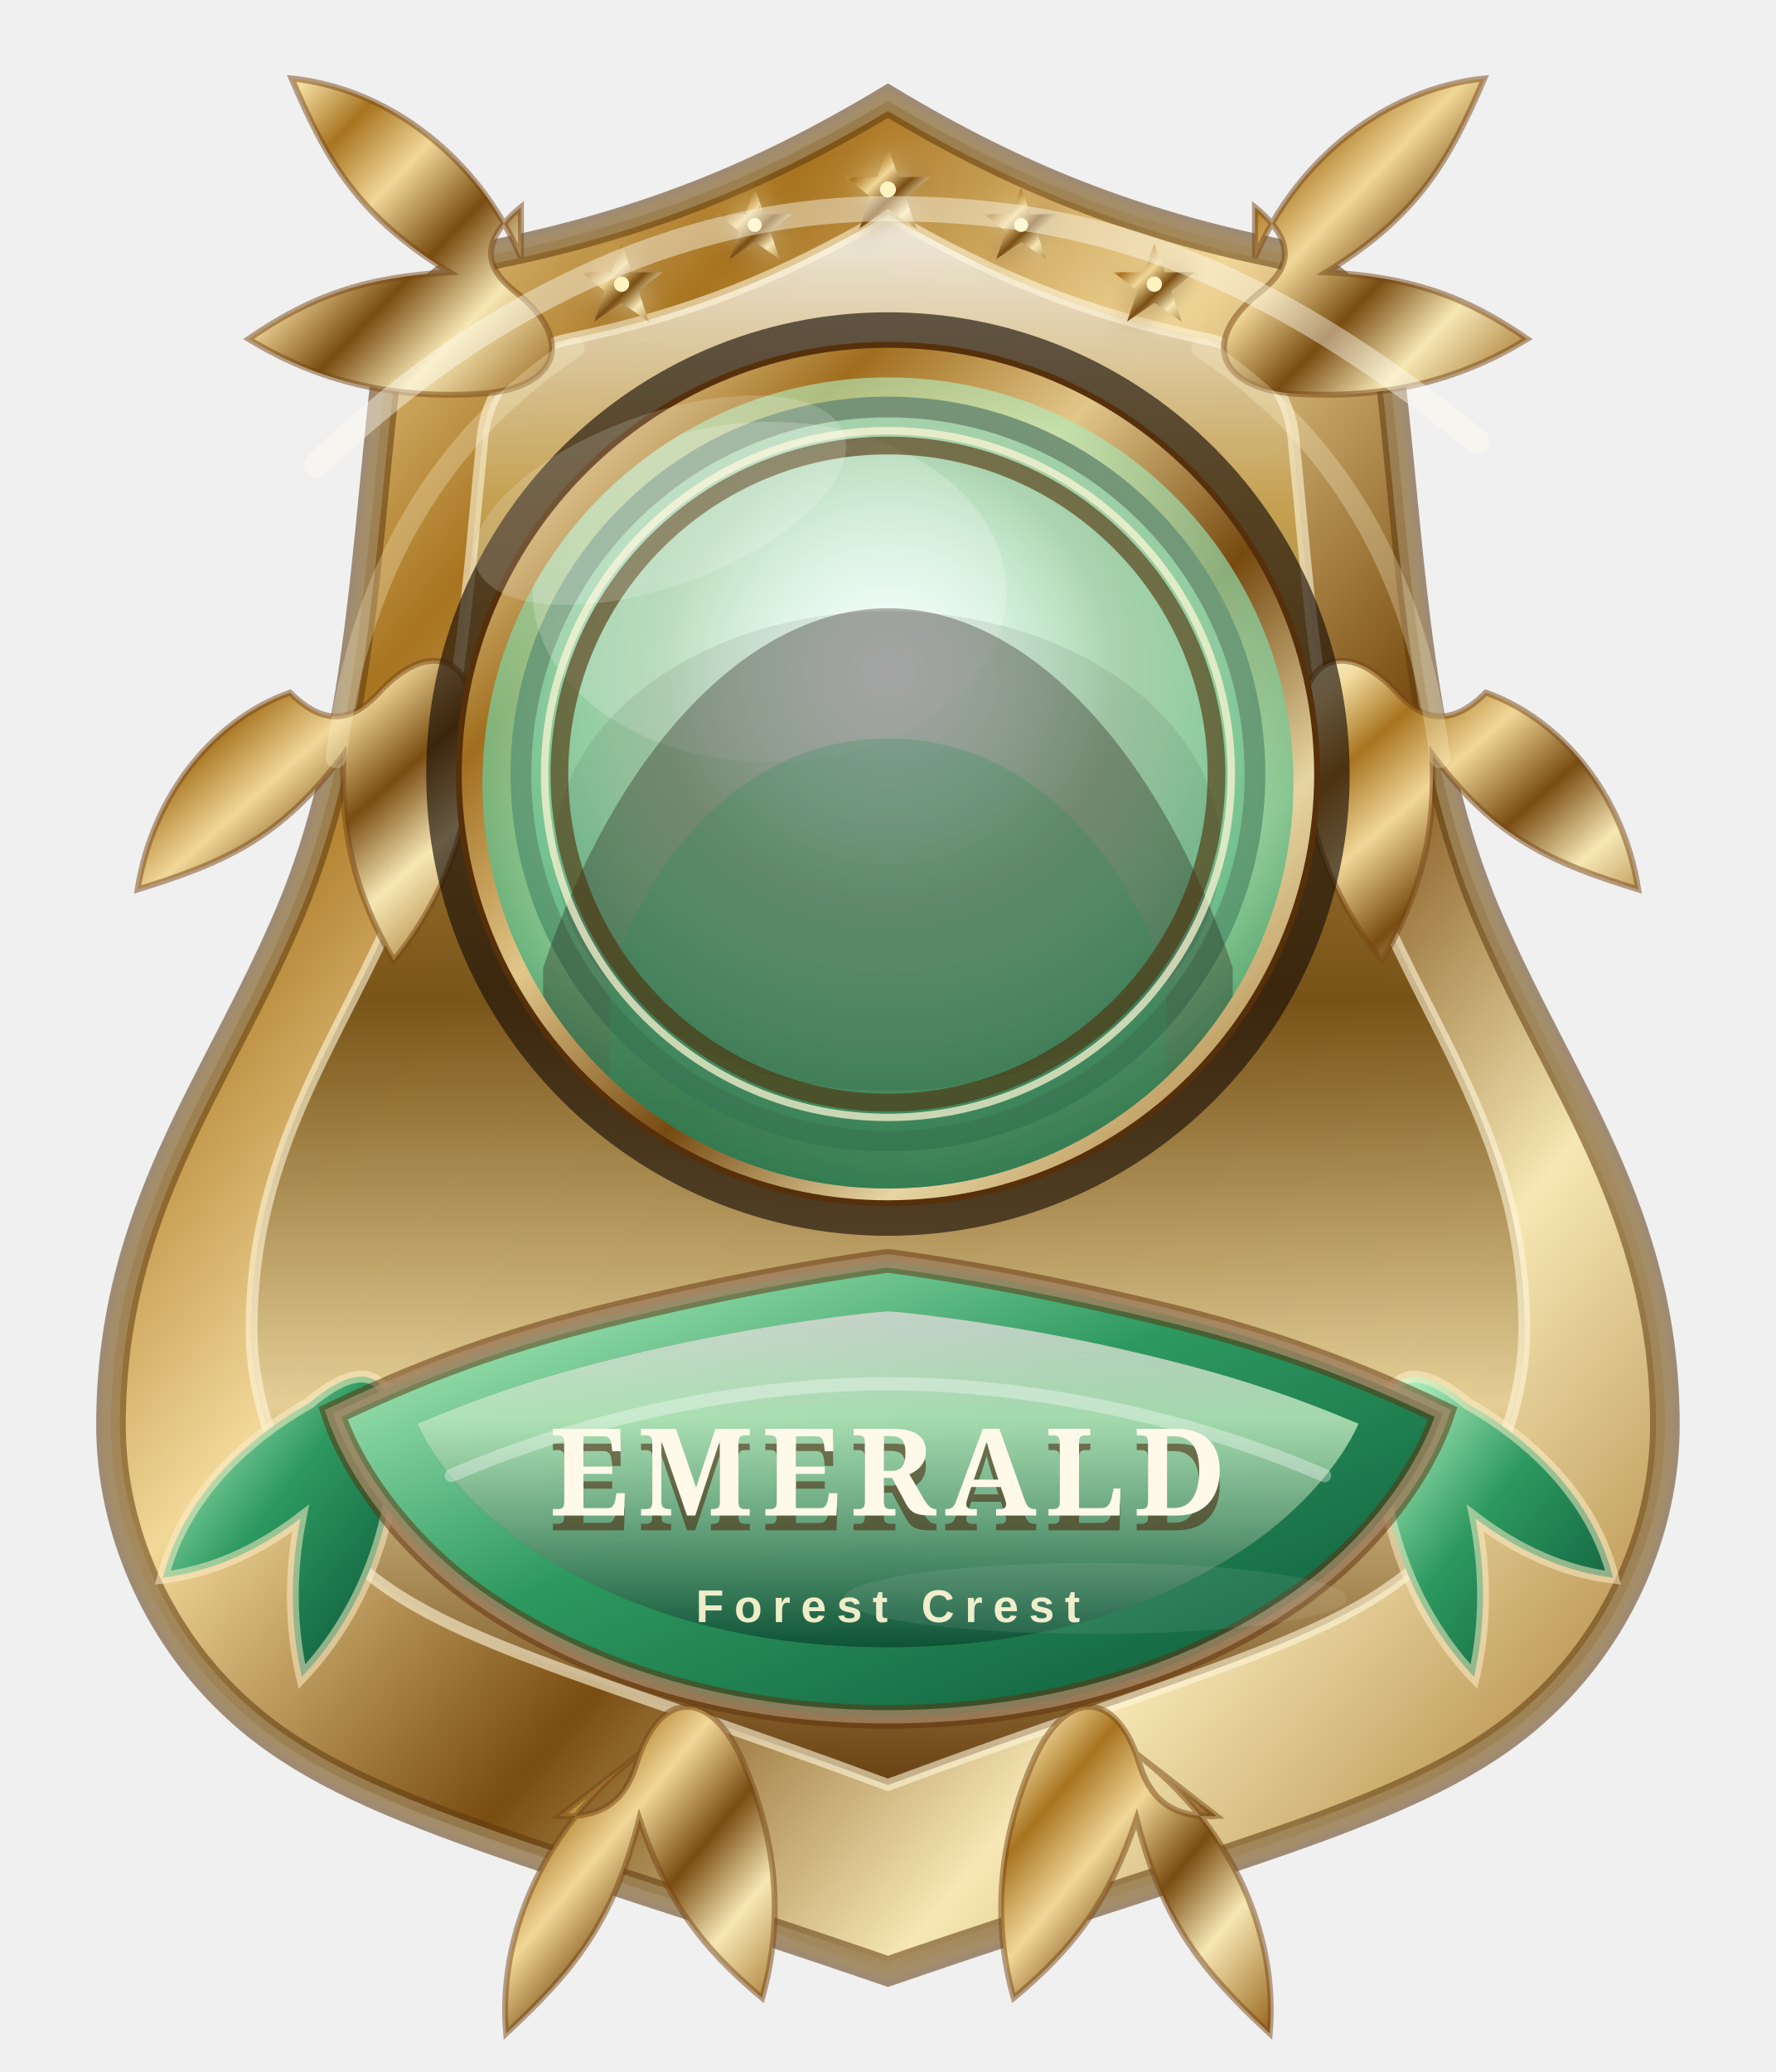
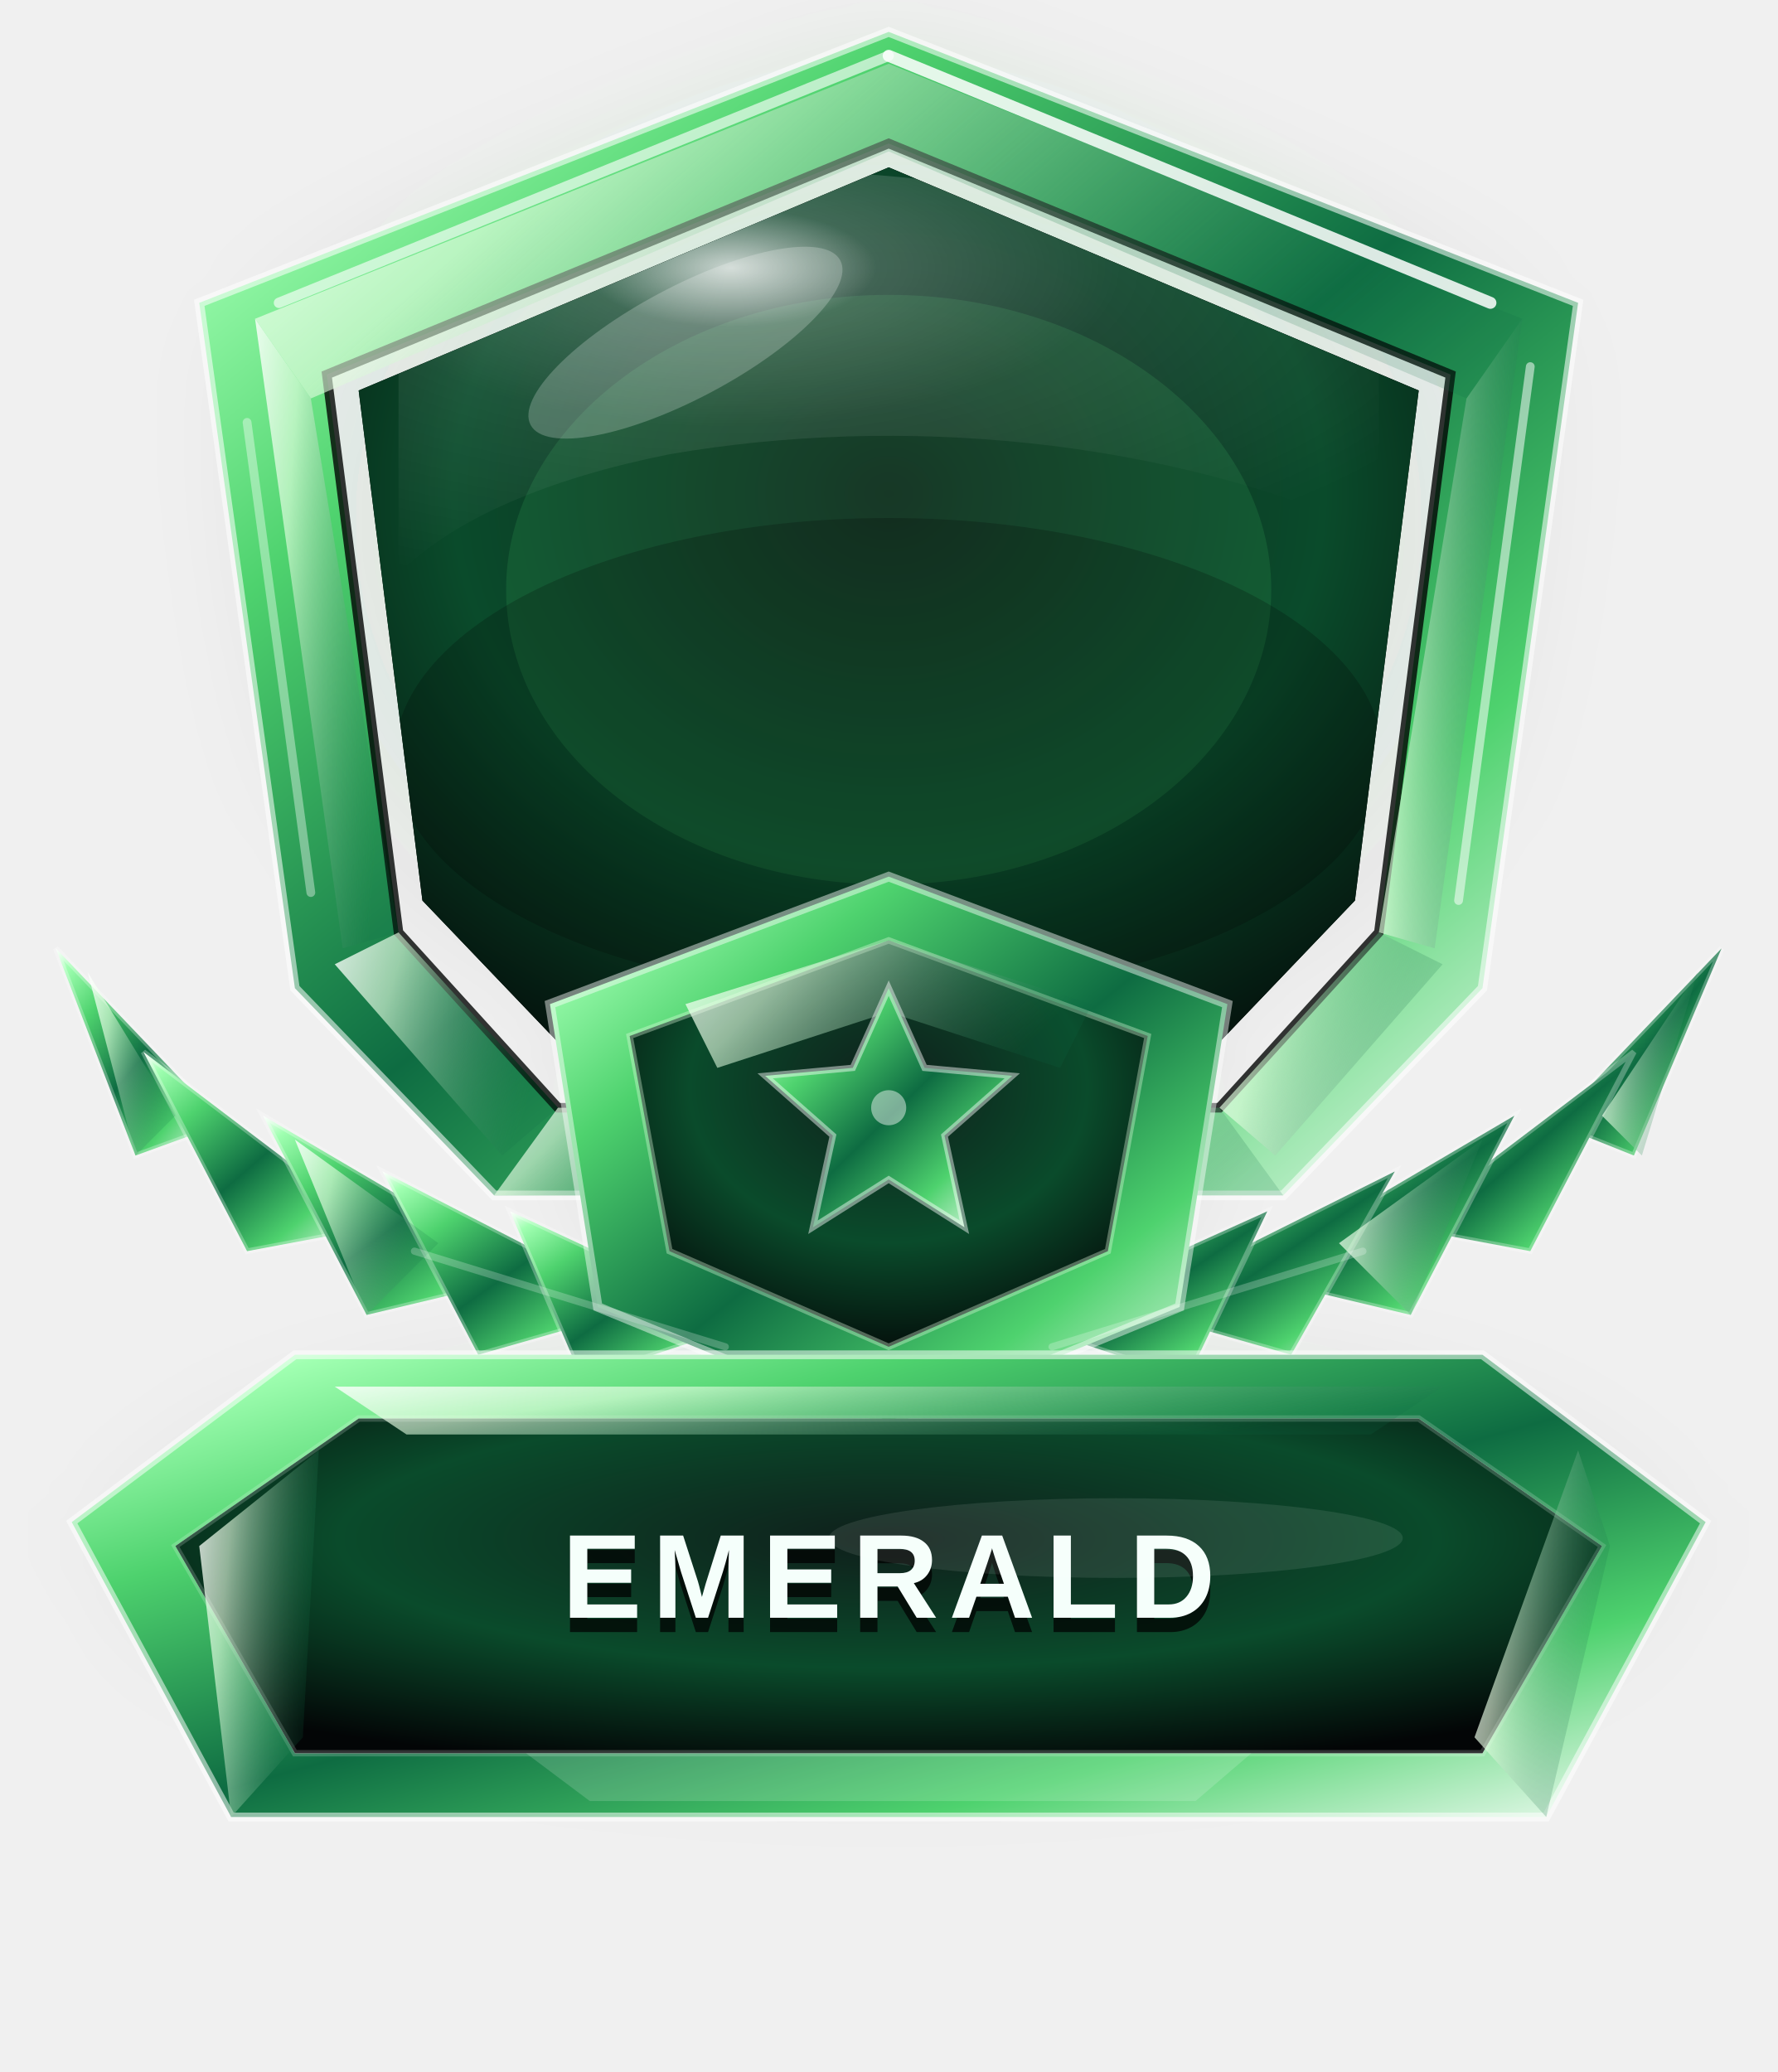
- <svg xmlns="http://www.w3.org/2000/svg" viewBox="0 0 1200 1400" width="1200" height="1400" role="img" aria-labelledby="badge-emerald-title badge-emerald-desc">
+ <svg xmlns="http://www.w3.org/2000/svg" viewBox="0 0 223 260" width="223" height="260" role="img" aria-labelledby="badge-emerald-title badge-emerald-desc">
  <defs>
    <linearGradient id="badge-emerald-outerMetal" x1="0" y1="0" x2="1" y2="1">
-       <stop offset="0" stop-color="#fff7dc" />
-       <stop offset="0.1" stop-color="#f2db9e" />
-       <stop offset="0.24" stop-color="#a87420" />
-       <stop offset="0.4" stop-color="#f1d798" />
-       <stop offset="0.58" stop-color="#7a4d12" />
-       <stop offset="0.75" stop-color="#f6e7b4" />
-       <stop offset="1" stop-color="#98651b" />
+       <stop offset="0" stop-color="#ffffff" />
+       <stop offset="0.08" stop-color="#a0ffb1" />
+       <stop offset="0.26" stop-color="#4ed26e" />
+       <stop offset="0.52" stop-color="#0e6c42" />
+       <stop offset="0.76" stop-color="#4ed26e" />
+       <stop offset="1" stop-color="#ffffff" />
    </linearGradient>
-     <linearGradient id="badge-emerald-innerMetal" x1="0" y1="0" x2="0" y2="1">
-       <stop offset="0" stop-color="#fffaf0" />
-       <stop offset="0.18" stop-color="#d0ab57" />
-       <stop offset="0.5" stop-color="#7c5516" />
-       <stop offset="0.76" stop-color="#f1db9f" />
-       <stop offset="1" stop-color="#6c4310" />
+     <linearGradient id="badge-emerald-edgeMetal" x1="0" y1="0" x2="0" y2="1">
+       <stop offset="0" stop-color="#ffffff" stop-opacity="0.95" />
+       <stop offset="0.22" stop-color="#a0ffb1" stop-opacity="0.9" />
+       <stop offset="0.6" stop-color="#4ed26e" stop-opacity="0.82" />
+       <stop offset="1" stop-color="#0e6c42" stop-opacity="1" />
    </linearGradient>
-     <linearGradient id="badge-emerald-accentRibbon" x1="0" y1="0" x2="1" y2="1">
-       <stop offset="0" stop-color="#c9ffd0" />
-       <stop offset="0.45" stop-color="#2d9960" />
-       <stop offset="1" stop-color="#0a5336" />
+     <linearGradient id="badge-emerald-facetMetal" x1="0" y1="0" x2="1" y2="0.3">
+       <stop offset="0" stop-color="#ffffff" stop-opacity="0.82" />
+       <stop offset="0.3" stop-color="#e7ffe3" stop-opacity="0.62" />
+       <stop offset="1" stop-color="#0e6c42" stop-opacity="0.16" />
    </linearGradient>
-     <linearGradient id="badge-emerald-accentRibbonEdge" x1="0" y1="0" x2="0" y2="1">
-       <stop offset="0" stop-color="#ffffff" stop-opacity="0.75" />
-       <stop offset="0.32" stop-color="#c9ffd0" stop-opacity="0.85" />
-       <stop offset="1" stop-color="#0a5336" />
-     </linearGradient>
-     <radialGradient id="badge-emerald-photoBackdrop" cx="50%" cy="36%" r="70%">
-       <stop offset="0" stop-color="#f5fbff" />
-       <stop offset="0.45" stop-color="#c9ffd0" stop-opacity="0.55" />
-       <stop offset="1" stop-color="#1f8c54" />
+     <radialGradient id="badge-emerald-innerPanel" cx="50%" cy="36%" r="70%">
+       <stop offset="0" stop-color="#0f1f1b" />
+       <stop offset="0.55" stop-color="#0a4b2b" />
+       <stop offset="1" stop-color="#030506" />
    </radialGradient>
-     <radialGradient id="badge-emerald-haloGlow" cx="50%" cy="48%" r="40%">
-       <stop offset="0" stop-color="#6bff9f" stop-opacity="0.65" />
-       <stop offset="0.7" stop-color="#6bff9f" stop-opacity="0.18" />
+     <radialGradient id="badge-emerald-photoGlow" cx="50%" cy="42%" r="52%">
+       <stop offset="0" stop-color="#13a05a" stop-opacity="0.32" />
+       <stop offset="0.55" stop-color="#4ed26e" stop-opacity="0.12" />
+       <stop offset="1" stop-color="#000000" stop-opacity="0" />
+     </radialGradient>
+     <radialGradient id="badge-emerald-glassShine" cx="34%" cy="24%" r="82%">
+       <stop offset="0" stop-color="#ffffff" stop-opacity="0.78" />
+       <stop offset="0.18" stop-color="#ffffff" stop-opacity="0.22" />
+       <stop offset="0.48" stop-color="#ffffff" stop-opacity="0.08" />
      <stop offset="1" stop-color="#ffffff" stop-opacity="0" />
    </radialGradient>
-     <radialGradient id="badge-emerald-glassShine" cx="38%" cy="28%" r="66%">
-       <stop offset="0" stop-color="#ffffff" stop-opacity="0.95" />
-       <stop offset="0.22" stop-color="#ffffff" stop-opacity="0.28" />
-       <stop offset="0.6" stop-color="#ffffff" stop-opacity="0.06" />
-       <stop offset="1" stop-color="#ffffff" stop-opacity="0" />
-     </radialGradient>
-     <filter id="badge-emerald-softGlow" x="-20%" y="-20%" width="140%" height="140%">
-       <feGaussianBlur stdDeviation="24" result="blur" />
-       <feColorMatrix in="blur" type="matrix" values="1 0 0 0 0  0 1 0 0 0  0 0 1 0 0  0 0 0 0.95 0" />
-     </filter>
-     <filter id="badge-emerald-specularGlow" x="-20%" y="-20%" width="140%" height="140%">
-       <feGaussianBlur stdDeviation="9" result="blur" />
-       <feMerge>
-         <feMergeNode in="blur" />
-         <feMergeNode in="SourceGraphic" />
-       </feMerge>
+     <filter id="badge-emerald-softGlow" x="-30%" y="-30%" width="160%" height="160%">
+       <feGaussianBlur stdDeviation="6" />
    </filter>
    <clipPath id="badge-emerald-photoClip">
-       <path id="badge-emerald-photo-shape" d="M600 255c151.2 0 274 122.8 274 274S751.2 803 600 803 326 680.2 326 529 448.8 255 600 255Z" />
+       <path d="M111.5 21 L178 49 L170 113 L148 136 L128 136 L121 118 L102 118 L95 136 L75 136 L53 113 L45 49 Z" />
    </clipPath>
-     <path id="badge-emerald-outerShield" d="M600 68c88 53 166 83 262 103 42 9 74 46 78 89 14 126 18 248 64 357 49 116 121 201 121 346 0 70-31 140-82 188-74 71-193 95-443 181C350 1246 231 1222 157 1151c-51-48-82-118-82-188 0-145 72-230 121-346 46-109 50-231 64-357 4-43 36-80 78-89 96-20 174-50 262-103Z" />
-     <path id="badge-emerald-innerShield" d="M600 145c72 42 133 67 215 84 32 6 56 34 59 67 11 109 16 216 55 309 41 98 101 171 101 293 0 57-25 114-66 154-59 57-159 78-364 154-205-76-305-97-364-154-41-40-66-97-66-154 0-122 60-195 101-293 39-93 44-200 55-309 3-33 27-61 59-67 82-17 143-42 215-84Z" />
-     <path id="badge-emerald-ribbonShape" d="M225 955c71-34 130-54 214-73 95-22 160-30 161-30 1 0 66 8 161 30 84 19 143 39 214 73-15 45-54 93-98 124-78 55-177 81-277 81s-199-26-277-81c-44-31-83-79-98-124Z" />
-     <path id="badge-emerald-ribbonInner" d="M282 962c52-22 96-36 167-52 77-17 145-24 151-24s74 7 151 24c71 16 115 30 167 52-12 27-39 58-72 81-68 47-152 70-246 70s-178-23-246-70c-33-23-60-54-72-81Z" />
-     <path id="badge-emerald-scrollWingLeft" d="M209 948c-51 29-87 70-99 118 33-4 64-18 93-40-7 36-7 72 1 107 33-35 54-80 61-130 9-64-9-95-56-55Z" />
-     <path id="badge-emerald-scrollWingRight" d="M991 948c51 29 87 70 99 118-33-4-64-18-93-40 7 36 7 72-1 107-33-35-54-80-61-130-9-64 9-95 56-55Z" />
-     <g id="badge-emerald-starCluster">
-       <path d="M0-24 6-7 24-7 10 4 16 22 0 11-16 22-10 4-24-7-6-7Z" />
-       <circle cy="0" r="4.5" fill="#fff3c0" />
-     </g>
+     <path id="badge-emerald-frameOuter" d="M111.5 4 L198 38 L186 124 L161 150 L134 150 L128 131 L95 131 L89 150 L62 150 L37 124 L25 38 Z" />
+     <path id="badge-emerald-frameInner" d="M111.5 18 L182 47 L173 117 L153 139 L127 139 L121 121 L102 121 L96 139 L70 139 L50 117 L41 47 Z" />
+     <path id="badge-emerald-nameplateOuter" d="M37 170 L186 170 L214 191 L194 228 L29 228 L9 191 Z" />
+     <path id="badge-emerald-nameplateInner" d="M45 178 L178 178 L201 194 L186 220 L37 220 L22 194 Z" />
+     <path id="badge-emerald-crestOuter" d="M111.5 110 L154 126 L148 164 L111.5 179 L75 164 L69 126 Z" />
+     <path id="badge-emerald-crestInner" d="M111.5 118 L144 130 L139 157 L111.5 169 L84 157 L79 130 Z" />
+     <path id="badge-emerald-star" d="M111.5 124 L116 134 L127 135 L118.5 142.5 L121 154 L111.5 148 L102 154 L104.5 142.5 L96 135 L107 134 Z" />
+     <path id="badge-emerald-leafLeftA" d="M7 119 L28 141 L17 145 Z" />
+     <path id="badge-emerald-leafLeftB" d="M18 132 L47 154 L31 157 Z" />
+     <path id="badge-emerald-leafLeftC" d="M33 140 L67 160 L46 165 Z" />
+     <path id="badge-emerald-leafLeftD" d="M48 147 L81 164 L60 170 Z" />
+     <path id="badge-emerald-leafLeftE" d="M64 152 L94 166 L73 173 Z" />
+     <path id="badge-emerald-leafRightA" d="M216 119 L205 145 L195 141 Z" />
+     <path id="badge-emerald-leafRightB" d="M205 132 L192 157 L176 154 Z" />
+     <path id="badge-emerald-leafRightC" d="M190 140 L177 165 L156 160 Z" />
+     <path id="badge-emerald-leafRightD" d="M175 147 L162 170 L141 164 Z" />
+     <path id="badge-emerald-leafRightE" d="M159 152 L149 173 L128 166 Z" />
  </defs>
-   <g id="glow">
-     <path d="M600 116c56 35 124 61 214 80 35 7 60 36 63 71 10 111 17 224 58 322 43 104 104 177 104 300 0 64-27 121-72 164-68 65-181 91-367 160-186-69-299-95-367-160-45-43-72-100-72-164 0-123 61-196 104-300 41-98 48-211 58-322 3-35 28-64 63-71 90-19 158-45 214-80Z" fill="url(#badge-emerald-haloGlow)" filter="url(#badge-emerald-softGlow)" />
+   <g id="badge-emerald-glowGroup" filter="url(#badge-emerald-softGlow)">
+     <use href="#badge-emerald-frameOuter" fill="url(#badge-emerald-photoGlow)" />
+     <use href="#badge-emerald-nameplateOuter" fill="url(#badge-emerald-photoGlow)" />
+     <use href="#badge-emerald-crestOuter" fill="url(#badge-emerald-photoGlow)" />
  </g>
-   <g id="frame">
-     <use href="#badge-emerald-outerShield" fill="url(#badge-emerald-outerMetal)" />
-     <use href="#badge-emerald-outerShield" fill="none" stroke="#fff7cf" stroke-width="12" stroke-opacity="0.7" />
-     <use href="#badge-emerald-outerShield" fill="none" stroke="#5e390e" stroke-width="20" stroke-opacity="0.55" />
-     <use href="#badge-emerald-innerShield" fill="#20140b" fill-opacity="0.62" />
-     <use href="#badge-emerald-innerShield" fill="url(#badge-emerald-innerMetal)" fill-opacity="0.9" />
-     <use href="#badge-emerald-innerShield" fill="none" stroke="#fff6da" stroke-width="8" stroke-opacity="0.6" />
-     <g id="ornaments" fill="url(#badge-emerald-outerMetal)" stroke="#774715" stroke-opacity="0.5" stroke-width="4">
-       <path d="M196 468c-51 18-93 69-103 133 58-18 96-34 139-91-2 57 9 95 34 139 35-43 53-94 55-153 2-52-30-66-65-28-14 15-33 27-60 0Z" />
-       <path d="M1004 468c51 18 93 69 103 133-58-18-96-34-139-91 2 57-9 95-34 139-35-43-53-94-55-153-2-52 30-66 65-28 14 15 33 27 60 0Z" />
-       <path d="M352 174c-28-66-88-114-155-121 24 56 45 93 107 131-57 3-94 16-136 45 47 29 99 41 158 37 52-4 63-37 22-69-15-12-29-30 4-57Z" />
-       <path d="M848 174c28-66 88-114 155-121-24 56-45 93-107 131 57 3 94 16 136 45-47 29-99 41-158 37-52-4-63-37-22-69 15-12 29-30-4-57Z" />
-       <path d="M432 1185c-62 47-96 120-90 189 45-42 72-74 90-145 18 54 41 86 83 121 15-53 10-108-14-162-22-48-56-46-71 4-6 19-18 37-52 35Z" />
-       <path d="M768 1185c62 47 96 120 90 189-45-42-72-74-90-145-18 54-41 86-83 121-15-53-10-108 14-162 22-48 56-46 71 4 6 19 18 37 52 35Z" />
-     </g>
-     <path d="M600 211c172 0 312 140 312 312S772 835 600 835 288 695 288 523 428 211 600 211Z" fill="#1b1008" fill-opacity="0.65" />
-     <path d="M600 231c161 0 292 131 292 292S761 815 600 815 308 684 308 523 439 231 600 231Z" fill="#56300b" />
-     <path d="M600 235c159 0 288 129 288 288S759 811 600 811 312 682 312 523 441 235 600 235Z" fill="url(#badge-emerald-outerMetal)" fill-opacity="0.9" />
-     <path d="M600 268c141 0 255 114 255 255S741 778 600 778 345 664 345 523 459 268 600 268Z" fill="#110c08" />
-     <path d="M600 282c133 0 241 108 241 241S733 764 600 764 359 656 359 523 467 282 600 282Z" fill="url(#badge-emerald-photoBackdrop)" />
-   </g>
-   <g id="inset-photo-area">
-     <image id="badge-emerald-portrait-image" href="" x="326" y="255" width="548" height="548" preserveAspectRatio="xMidYMid slice" clip-path="url(#badge-emerald-photoClip)" />
+   <g id="badge-emerald-photoAreaGroup">
+     <image id="badge-emerald-portraitImage" href="" x="40" y="18" width="143" height="122" preserveAspectRatio="xMidYMid slice" clip-path="url(#badge-emerald-photoClip)" />
    <g clip-path="url(#badge-emerald-photoClip)">
-       <rect x="326" y="255" width="548" height="548" fill="url(#badge-emerald-photoBackdrop)" />
-       <ellipse cx="520" cy="400" rx="160" ry="115" fill="#ffffff" fill-opacity="0.2" />
-       <path d="M367 654c49-147 139-243 233-243s184 96 233 243v149H367Z" fill="#1f140d" fill-opacity="0.32" />
-       <path d="M412 660c33-97 102-161 188-161s155 64 188 161v143H412Z" fill="#2d9960" fill-opacity="0.26" />
-       <path d="M352 292c71-38 153-57 248-57 120 0 214 30 283 89v-89H352Z" fill="url(#badge-emerald-glassShine)" />
-       <ellipse cx="600" cy="575" rx="225" ry="162" fill="#000000" fill-opacity="0.08" />
-     </g>
-     <path d="M600 291c128 0 232 104 232 232S728 755 600 755 368 651 368 523 472 291 600 291Z" fill="none" stroke="#fff7d6" stroke-width="5" stroke-opacity="0.72" />
-     <path d="M600 301c122 0 222 100 222 222S722 745 600 745 378 645 378 523 478 301 600 301Z" fill="none" stroke="#512d08" stroke-width="12" stroke-opacity="0.6" />
-   </g>
-   <g id="stars" fill="url(#badge-emerald-outerMetal)" filter="url(#badge-emerald-specularGlow)">
-     <g transform="translate(420 192) scale(1.15)">
-       <use href="#badge-emerald-starCluster" />
-     </g>
-     <g transform="translate(510 152) scale(1.05)">
-       <use href="#badge-emerald-starCluster" />
-     </g>
-     <g transform="translate(600 128) scale(1.2)">
-       <use href="#badge-emerald-starCluster" />
-     </g>
-     <g transform="translate(690 152) scale(1.05)">
-       <use href="#badge-emerald-starCluster" />
-     </g>
-     <g transform="translate(780 192) scale(1.15)">
-       <use href="#badge-emerald-starCluster" />
+       <rect x="40" y="18" width="143" height="122" fill="#000000" />
+       <rect x="40" y="18" width="143" height="122" fill="url(#badge-emerald-innerPanel)" />
+       <ellipse cx="111.5" cy="74" rx="48" ry="37" fill="#4ed26e" fill-opacity="0.14" />
+       <ellipse cx="111.5" cy="95" rx="62" ry="30" fill="#000000" fill-opacity="0.2" />
+       <path d="M50 31 C78 18 117 17 173 36 L173 67 C146 55 113 52 84 57 C69 60 57 65 50 72 Z" fill="url(#badge-emerald-glassShine)" />
    </g>
  </g>
-   <g id="ribbon">
-     <use href="#badge-emerald-scrollWingLeft" fill="url(#badge-emerald-accentRibbon)" />
-     <use href="#badge-emerald-scrollWingLeft" fill="none" stroke="#fff0cb" stroke-width="8" stroke-opacity="0.52" />
-     <use href="#badge-emerald-scrollWingRight" fill="url(#badge-emerald-accentRibbon)" />
-     <use href="#badge-emerald-scrollWingRight" fill="none" stroke="#fff0cb" stroke-width="8" stroke-opacity="0.52" />
-     <use href="#badge-emerald-ribbonShape" fill="url(#badge-emerald-accentRibbon)" />
-     <use href="#badge-emerald-ribbonShape" fill="none" stroke="#fff7db" stroke-width="9" stroke-opacity="0.66" />
-     <use href="#badge-emerald-ribbonShape" fill="none" stroke="#5e2f0a" stroke-width="16" stroke-opacity="0.5" />
-     <use href="#badge-emerald-ribbonInner" fill="#2c160a" fill-opacity="0.4" />
-     <use href="#badge-emerald-ribbonInner" fill="url(#badge-emerald-accentRibbonEdge)" fill-opacity="0.9" />
-     <path d="M305 997c92-40 201-62 295-62s203 22 295 62" fill="none" stroke="#ffffff" stroke-opacity="0.34" stroke-width="9" stroke-linecap="round" />
+   <g id="badge-emerald-frameGroup">
+     <path d="M111.5 4 L198 38 L186 124 L161 150 L134 150 L128 131 L95 131 L89 150 L62 150 L37 124 L25 38 Z M111.5 18 L182 47 L173 117 L153 139 L127 139 L121 121 L102 121 L96 139 L70 139 L50 117 L41 47 Z" fill="url(#badge-emerald-outerMetal)" fill-rule="evenodd" />
+     <use href="#badge-emerald-frameOuter" fill="none" stroke="#ffffff" stroke-opacity="0.55" stroke-width="1.2" />
+     <use href="#badge-emerald-frameInner" fill="none" stroke="#020403" stroke-opacity="0.8" stroke-width="1.2" />
+     <path d="M111.5 8 L191 40 L184 50 L111.5 19 L39 50 L32 40 Z" fill="url(#badge-emerald-facetMetal)" />
+     <path d="M184 50 L191 40 L180 119 L173 117 Z" fill="url(#badge-emerald-facetMetal)" />
+     <path d="M39 50 L32 40 L43 119 L50 117 Z" fill="url(#badge-emerald-facetMetal)" />
+     <path d="M173 117 L181 121 L160 145 L153 139 Z" fill="url(#badge-emerald-facetMetal)" />
+     <path d="M50 117 L42 121 L63 145 L70 139 Z" fill="url(#badge-emerald-facetMetal)" />
+     <path d="M96 139 L89 150 L62 150 L70 139 Z" fill="url(#badge-emerald-facetMetal)" />
+     <path d="M127 139 L134 150 L161 150 L153 139 Z" fill="url(#badge-emerald-facetMetal)" />
  </g>
-   <g id="label-text">
-     <text id="badge-emerald-badge-label-shadow" x="600" y="1024" text-anchor="middle" font-family="'Cinzel Decorative', 'Trajan Pro', 'Georgia', serif" font-size="82" font-weight="700" letter-spacing="6" fill="#4c2308" fill-opacity="0.55" transform="translate(0 10)">EMERALD</text>
-     <text id="badge-emerald-badge-label" x="600" y="1024" text-anchor="middle" font-family="'Cinzel Decorative', 'Trajan Pro', 'Georgia', serif" font-size="82" font-weight="700" letter-spacing="6" fill="#fff9ea">EMERALD</text>
-     <text id="badge-emerald-badge-subtitle" x="600" y="1096" text-anchor="middle" font-family="'Montserrat', 'Arial', sans-serif" font-size="31" font-weight="600" letter-spacing="7" fill="#fff7d4" fill-opacity="0.92">Forest Crest</text>
+   <g id="badge-emerald-laurelsGroup">
+     <g fill="url(#badge-emerald-outerMetal)" stroke="#ffffff" stroke-opacity="0.28" stroke-width="0.7">
+       <use href="#badge-emerald-leafLeftA" />
+       <use href="#badge-emerald-leafLeftB" />
+       <use href="#badge-emerald-leafLeftC" />
+       <use href="#badge-emerald-leafLeftD" />
+       <use href="#badge-emerald-leafLeftE" />
+       <use href="#badge-emerald-leafRightA" />
+       <use href="#badge-emerald-leafRightB" />
+       <use href="#badge-emerald-leafRightC" />
+       <use href="#badge-emerald-leafRightD" />
+       <use href="#badge-emerald-leafRightE" />
+     </g>
+     <g fill="url(#badge-emerald-facetMetal)">
+       <path d="M11 122 L22 140 L17 145 Z" />
+       <path d="M213 122 L206 145 L201 140 Z" />
+       <path d="M37 143 L55 156 L46 165 Z" />
+       <path d="M186 143 L177 165 L168 156 Z" />
+     </g>
  </g>
-   <g id="highlights" pointer-events="none">
-     <path d="M214 314c126-121 261-173 386-173 146 0 256 43 398 157" fill="none" stroke="#fffdf3" stroke-opacity="0.43" stroke-width="17" stroke-linecap="round" />
-     <path d="M227 512c16-128 72-218 161-277" fill="none" stroke="#fff3cf" stroke-opacity="0.28" stroke-width="14" stroke-linecap="round" />
-     <path d="M973 512c-16-128-72-218-161-277" fill="none" stroke="#fff3cf" stroke-opacity="0.28" stroke-width="14" stroke-linecap="round" />
-     <ellipse cx="446" cy="338" rx="132" ry="58" transform="rotate(-20 446 338)" fill="#ffffff" fill-opacity="0.17" />
-     <ellipse cx="740" cy="1080" rx="170" ry="24" fill="#ffffff" fill-opacity="0.08" />
+   <g id="badge-emerald-crestGroup">
+     <path d="M111.5 110 L154 126 L148 164 L111.5 179 L75 164 L69 126 Z" fill="url(#badge-emerald-outerMetal)" />
+     <use href="#badge-emerald-crestOuter" fill="none" stroke="#ffffff" stroke-opacity="0.45" stroke-width="1.2" />
+     <use href="#badge-emerald-crestInner" fill="url(#badge-emerald-innerPanel)" />
+     <use href="#badge-emerald-crestInner" fill="none" stroke="#e7ffe3" stroke-opacity="0.35" stroke-width="0.8" />
+     <path d="M86 126 L111.5 118 L137 126 L133 134 L111.5 127 L90 134 Z" fill="url(#badge-emerald-facetMetal)" />
+     <use href="#badge-emerald-star" fill="url(#badge-emerald-outerMetal)" />
+     <use href="#badge-emerald-star" fill="none" stroke="#ffffff" stroke-opacity="0.45" stroke-width="0.8" />
+     <circle cx="111.5" cy="139" r="2.2" fill="#ffffff" fill-opacity="0.45" />
+   </g>
+   <g id="badge-emerald-nameplateGroup">
+     <path d="M37 170 L186 170 L214 191 L194 228 L29 228 L9 191 Z M45 178 L178 178 L201 194 L186 220 L37 220 L22 194 Z" fill="url(#badge-emerald-outerMetal)" fill-rule="evenodd" />
+     <use href="#badge-emerald-nameplateOuter" fill="none" stroke="#ffffff" stroke-opacity="0.52" stroke-width="1.1" />
+     <use href="#badge-emerald-nameplateInner" fill="url(#badge-emerald-innerPanel)" />
+     <use href="#badge-emerald-nameplateInner" fill="none" stroke="#ffffff" stroke-opacity="0.18" stroke-width="0.8" />
+     <path d="M42 174 L181 174 L172 180 L51 180 Z" fill="url(#badge-emerald-facetMetal)" />
+     <path d="M25 194 L40 182 L38 218 L29 228 Z" fill="url(#badge-emerald-facetMetal)" />
+     <path d="M198 182 L202 194 L194 228 L185 218 Z" fill="url(#badge-emerald-facetMetal)" />
+     <path d="M111.5 220 L157 220 L150 226 L74 226 L66 220 Z" fill="#ffffff" fill-opacity="0.16" />
+   </g>
+   <g id="badge-emerald-labelGroup">
+     <text id="badge-emerald-labelShadow" x="111.5" y="203" text-anchor="middle" font-family="'Orbitron', 'Montserrat', 'Arial', sans-serif" font-size="15" font-weight="700" letter-spacing="1.3" fill="#000000" fill-opacity="0.72" transform="translate(0 1.8)">EMERALD</text>
+     <text id="badge-emerald-labelText" x="111.5" y="203" text-anchor="middle" font-family="'Orbitron', 'Montserrat', 'Arial', sans-serif" font-size="15" font-weight="700" letter-spacing="1.3" fill="#f5fffb">EMERALD</text>
+   </g>
+   <g id="badge-emerald-highlightsGroup" pointer-events="none">
+     <path d="M111.5 7 L187 38" stroke="#ffffff" stroke-opacity="0.85" stroke-width="1.5" stroke-linecap="round" />
+     <path d="M111.5 7 L35 38" stroke="#ffffff" stroke-opacity="0.62" stroke-width="1.3" stroke-linecap="round" />
+     <path d="M31 53 L39 112" stroke="#ffffff" stroke-opacity="0.38" stroke-width="1.1" stroke-linecap="round" />
+     <path d="M192 46 L183 113" stroke="#ffffff" stroke-opacity="0.52" stroke-width="1.1" stroke-linecap="round" />
+     <path d="M52 157 L91 169" stroke="#ffffff" stroke-opacity="0.23" stroke-width="0.9" stroke-linecap="round" />
+     <path d="M171 157 L132 169" stroke="#ffffff" stroke-opacity="0.23" stroke-width="0.9" stroke-linecap="round" />
+     <ellipse cx="86" cy="43" rx="22" ry="7" transform="rotate(-28 86 43)" fill="#ffffff" fill-opacity="0.22" />
+     <ellipse cx="140" cy="193" rx="36" ry="5" fill="#ffffff" fill-opacity="0.09" />
  </g>
</svg>
